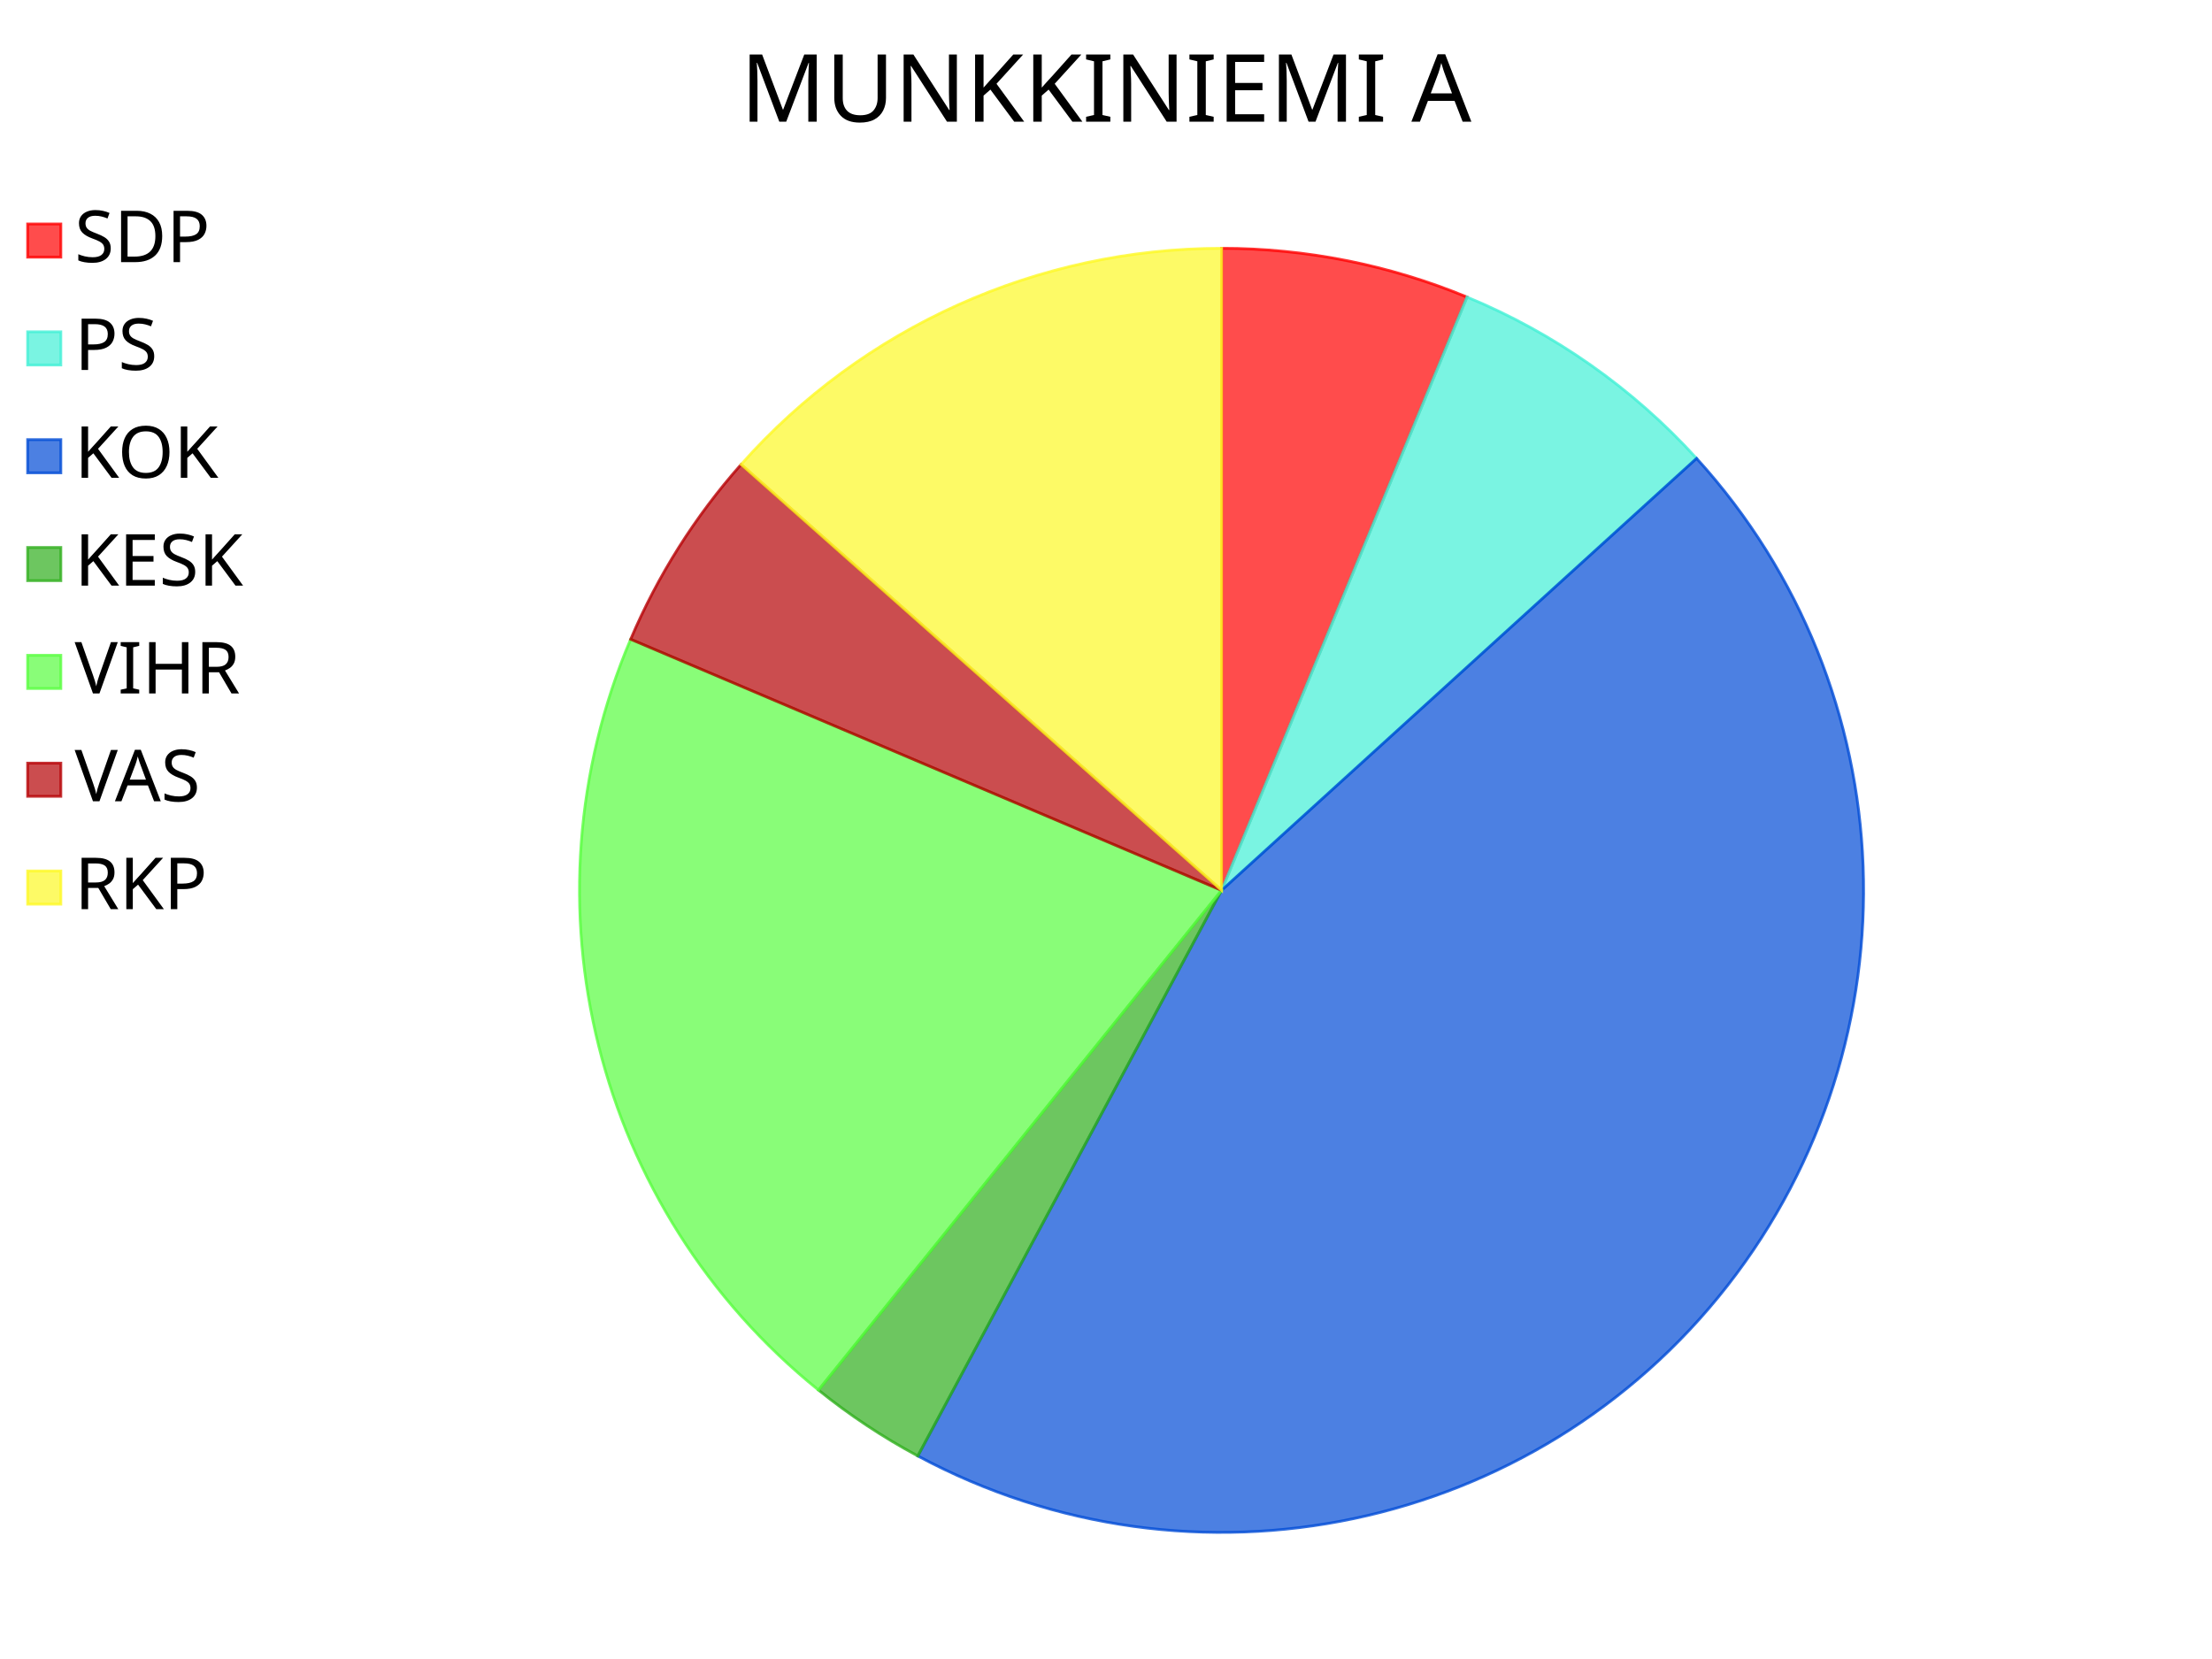
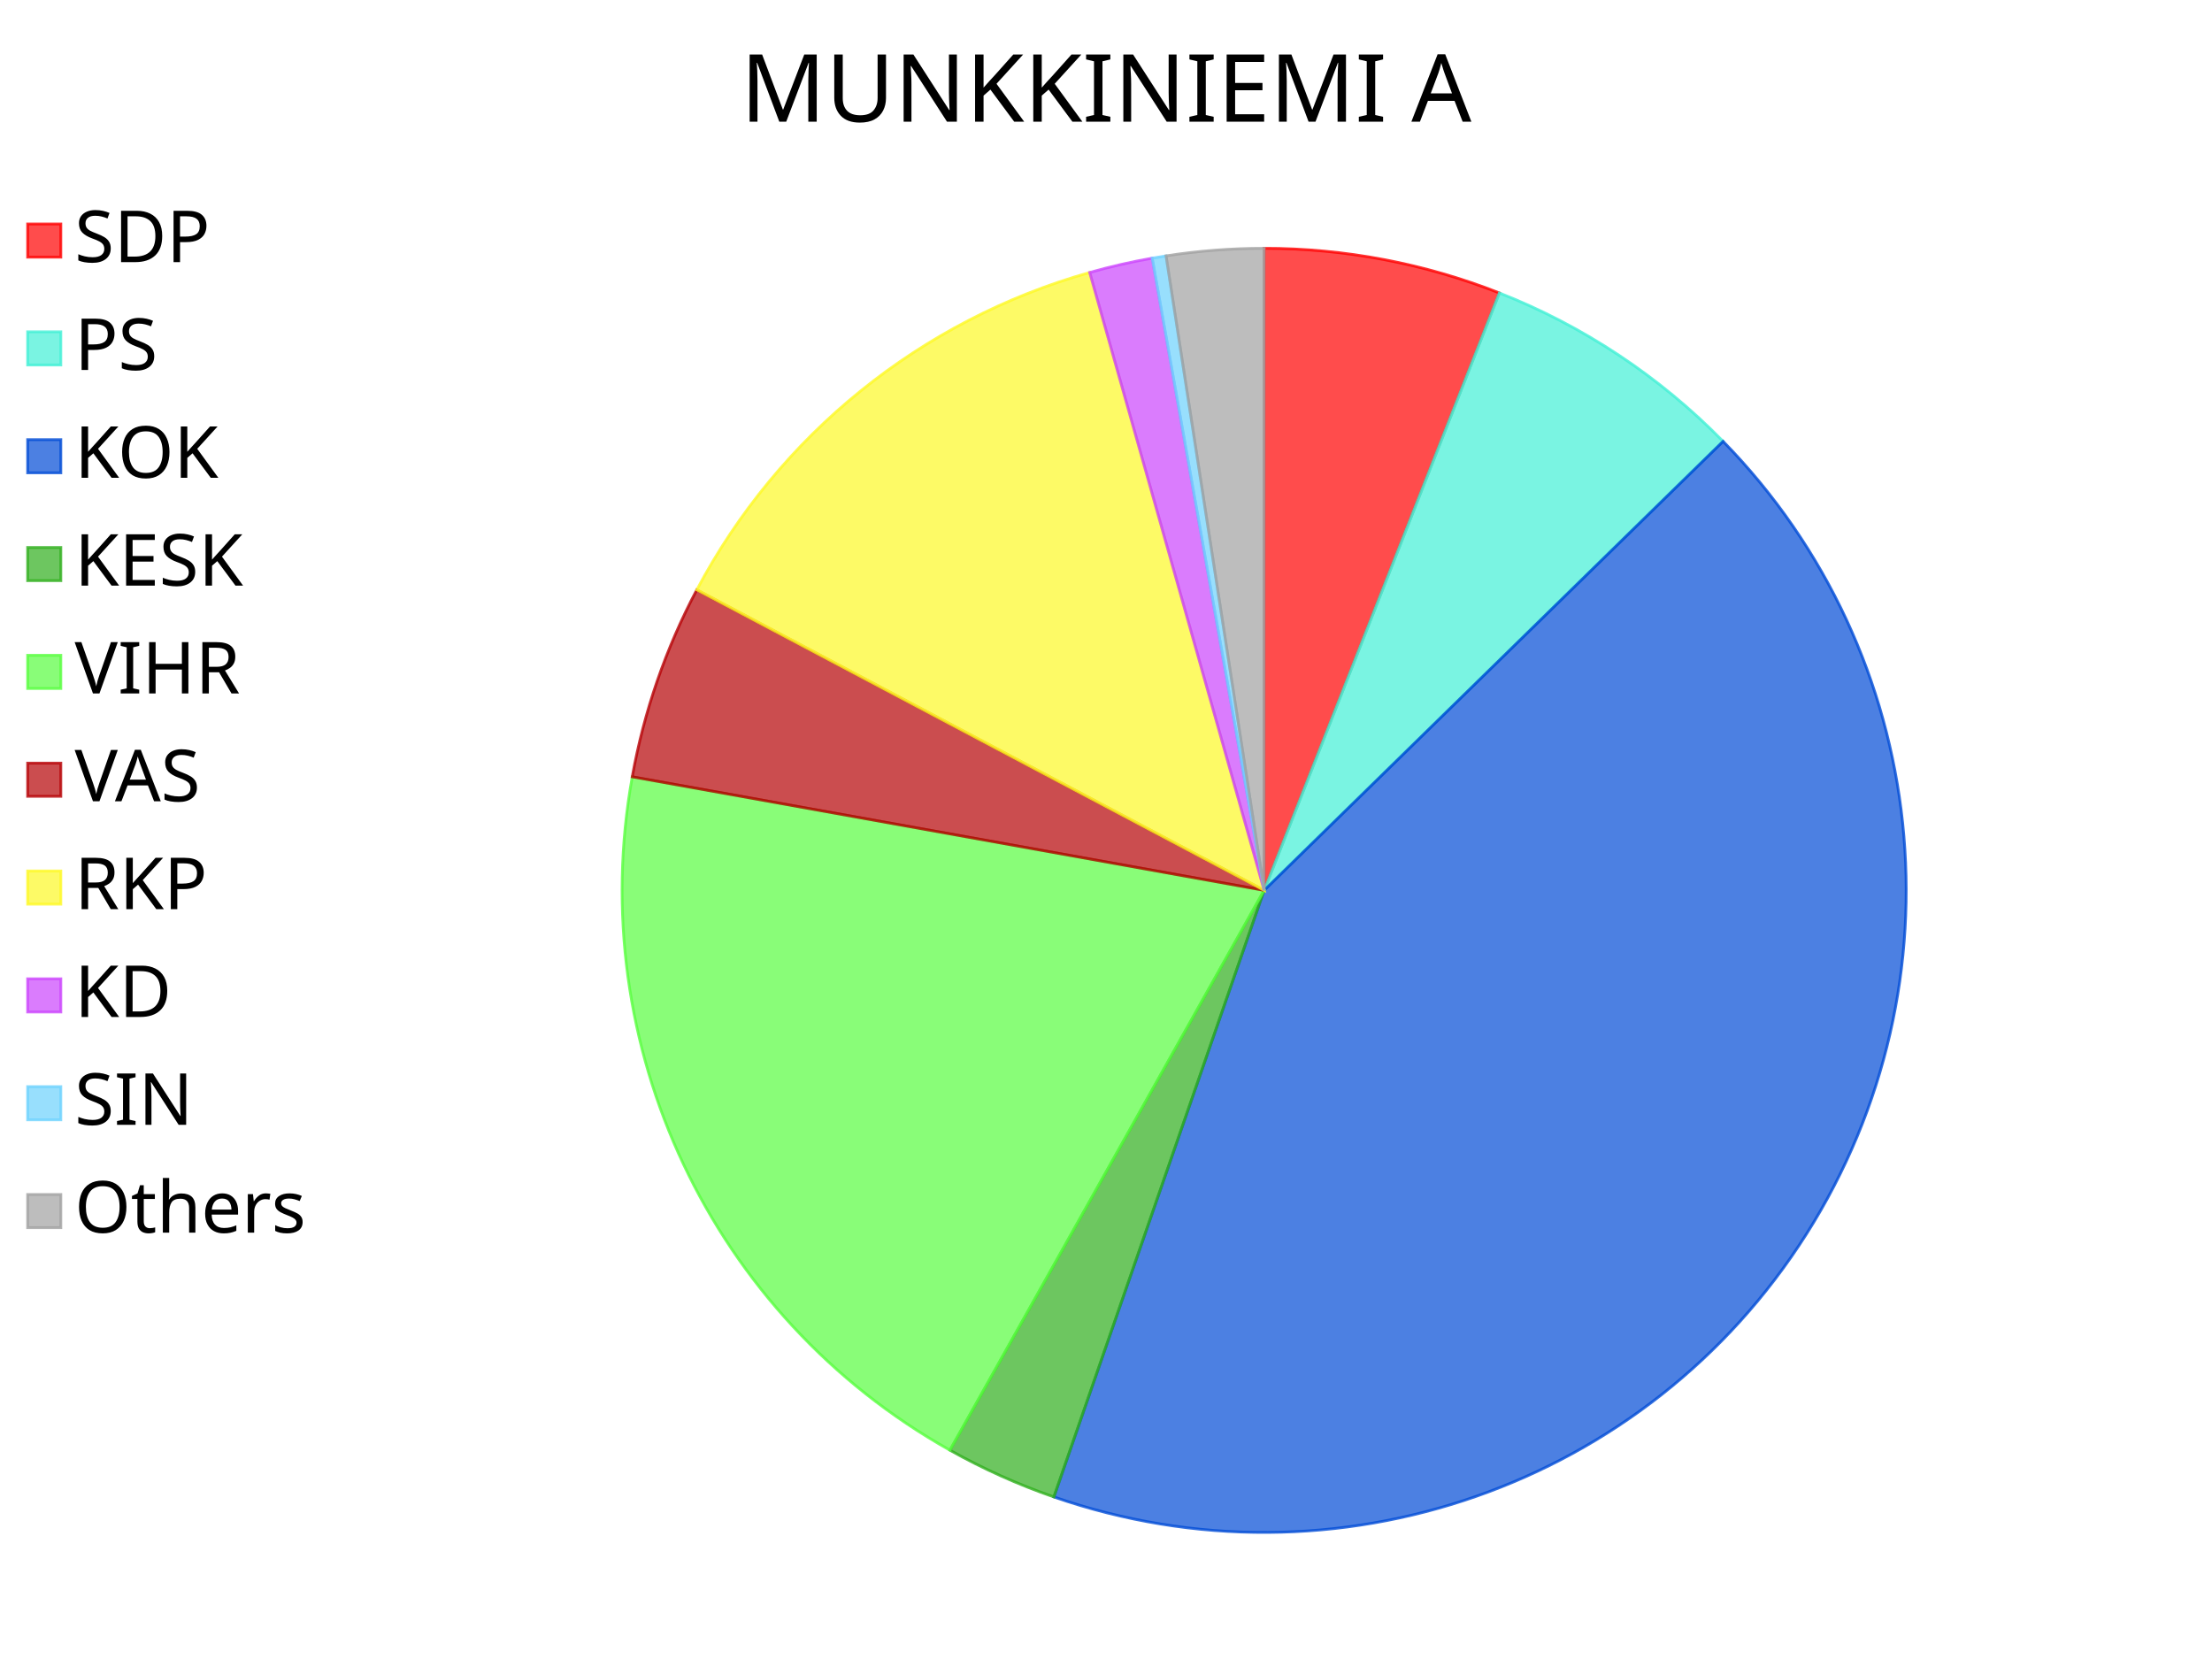
- <svg xmlns="http://www.w3.org/2000/svg" class="pygal-chart" id="chart-3e85f91e-854b-4692-88a8-ed0446e755a1" viewBox="0 0 800 600">
+ <svg xmlns="http://www.w3.org/2000/svg" class="pygal-chart" id="chart-d38d002c-80f2-4266-af6d-21162e034604" viewBox="0 0 800 600">
  <defs>
-     <style type="text/css">#chart-3e85f91e-854b-4692-88a8-ed0446e755a1{-webkit-user-select:none;-webkit-font-smoothing:antialiased;font-family:Poppins}#chart-3e85f91e-854b-4692-88a8-ed0446e755a1 .title{font-family:Poppins;font-size:34px}#chart-3e85f91e-854b-4692-88a8-ed0446e755a1 .legends .legend text{font-family:Poppins;font-size:26px}#chart-3e85f91e-854b-4692-88a8-ed0446e755a1 .axis text{font-family:Poppins;font-size:10px}#chart-3e85f91e-854b-4692-88a8-ed0446e755a1 .axis text.major{font-family:Poppins;font-size:10px}#chart-3e85f91e-854b-4692-88a8-ed0446e755a1 .text-overlay text.value{font-family:Poppins;font-size:16px}#chart-3e85f91e-854b-4692-88a8-ed0446e755a1 .text-overlay text.label{font-family:Poppins;font-size:10px}#chart-3e85f91e-854b-4692-88a8-ed0446e755a1 .tooltip{font-family:Poppins;font-size:26px}#chart-3e85f91e-854b-4692-88a8-ed0446e755a1 text.no_data{font-family:Poppins;font-size:64px}
- #chart-3e85f91e-854b-4692-88a8-ed0446e755a1{background-color:#ffffff}#chart-3e85f91e-854b-4692-88a8-ed0446e755a1 path,#chart-3e85f91e-854b-4692-88a8-ed0446e755a1 line,#chart-3e85f91e-854b-4692-88a8-ed0446e755a1 rect,#chart-3e85f91e-854b-4692-88a8-ed0446e755a1 circle{-webkit-transition:300ms ease-in;-moz-transition:300ms ease-in;transition:300ms ease-in}#chart-3e85f91e-854b-4692-88a8-ed0446e755a1 .graph &gt; .background{fill:#ffffff}#chart-3e85f91e-854b-4692-88a8-ed0446e755a1 .plot &gt; .background{fill:#ffffff}#chart-3e85f91e-854b-4692-88a8-ed0446e755a1 .graph{fill:#000000}#chart-3e85f91e-854b-4692-88a8-ed0446e755a1 text.no_data{fill:#000000}#chart-3e85f91e-854b-4692-88a8-ed0446e755a1 .title{fill:#000000}#chart-3e85f91e-854b-4692-88a8-ed0446e755a1 .legends .legend text{fill:#000000}#chart-3e85f91e-854b-4692-88a8-ed0446e755a1 .legends .legend:hover text{fill:#000000}#chart-3e85f91e-854b-4692-88a8-ed0446e755a1 .axis .line{stroke:#000000}#chart-3e85f91e-854b-4692-88a8-ed0446e755a1 .axis .guide.line{stroke:#000000}#chart-3e85f91e-854b-4692-88a8-ed0446e755a1 .axis .major.line{stroke:#000000}#chart-3e85f91e-854b-4692-88a8-ed0446e755a1 .axis text.major{fill:#000000}#chart-3e85f91e-854b-4692-88a8-ed0446e755a1 .axis.y .guides:hover .guide.line,#chart-3e85f91e-854b-4692-88a8-ed0446e755a1 .line-graph .axis.x .guides:hover .guide.line,#chart-3e85f91e-854b-4692-88a8-ed0446e755a1 .stackedline-graph .axis.x .guides:hover .guide.line,#chart-3e85f91e-854b-4692-88a8-ed0446e755a1 .xy-graph .axis.x .guides:hover .guide.line{stroke:#000000}#chart-3e85f91e-854b-4692-88a8-ed0446e755a1 .axis .guides:hover text{fill:#000000}#chart-3e85f91e-854b-4692-88a8-ed0446e755a1 .reactive{fill-opacity:.7;stroke-opacity:.8}#chart-3e85f91e-854b-4692-88a8-ed0446e755a1 .ci{stroke:#000000}#chart-3e85f91e-854b-4692-88a8-ed0446e755a1 .reactive.active,#chart-3e85f91e-854b-4692-88a8-ed0446e755a1 .active .reactive{fill-opacity:.9;stroke-opacity:.9;stroke-width:4}#chart-3e85f91e-854b-4692-88a8-ed0446e755a1 .ci .reactive.active{stroke-width:1.5}#chart-3e85f91e-854b-4692-88a8-ed0446e755a1 .series text{fill:#000000}#chart-3e85f91e-854b-4692-88a8-ed0446e755a1 .tooltip rect{fill:#ffffff;stroke:#000000;-webkit-transition:opacity 300ms ease-in;-moz-transition:opacity 300ms ease-in;transition:opacity 300ms ease-in}#chart-3e85f91e-854b-4692-88a8-ed0446e755a1 .tooltip .label{fill:#000000}#chart-3e85f91e-854b-4692-88a8-ed0446e755a1 .tooltip .label{fill:#000000}#chart-3e85f91e-854b-4692-88a8-ed0446e755a1 .tooltip .legend{font-size:.8em;fill:#000000}#chart-3e85f91e-854b-4692-88a8-ed0446e755a1 .tooltip .x_label{font-size:.6em;fill:#000000}#chart-3e85f91e-854b-4692-88a8-ed0446e755a1 .tooltip .xlink{font-size:.5em;text-decoration:underline}#chart-3e85f91e-854b-4692-88a8-ed0446e755a1 .tooltip .value{font-size:1.5em}#chart-3e85f91e-854b-4692-88a8-ed0446e755a1 .bound{font-size:.5em}#chart-3e85f91e-854b-4692-88a8-ed0446e755a1 .max-value{font-size:.75em;fill:#000000}#chart-3e85f91e-854b-4692-88a8-ed0446e755a1 .map-element{fill:#ffffff;stroke:#000000 !important}#chart-3e85f91e-854b-4692-88a8-ed0446e755a1 .map-element .reactive{fill-opacity:inherit;stroke-opacity:inherit}#chart-3e85f91e-854b-4692-88a8-ed0446e755a1 .color-0,#chart-3e85f91e-854b-4692-88a8-ed0446e755a1 .color-0 a:visited{stroke:#ff0000;fill:#ff0000}#chart-3e85f91e-854b-4692-88a8-ed0446e755a1 .color-1,#chart-3e85f91e-854b-4692-88a8-ed0446e755a1 .color-1 a:visited{stroke:#42f0d6;fill:#42f0d6}#chart-3e85f91e-854b-4692-88a8-ed0446e755a1 .color-2,#chart-3e85f91e-854b-4692-88a8-ed0446e755a1 .color-2 a:visited{stroke:#004bd6;fill:#004bd6}#chart-3e85f91e-854b-4692-88a8-ed0446e755a1 .color-3,#chart-3e85f91e-854b-4692-88a8-ed0446e755a1 .color-3 a:visited{stroke:#30af1d;fill:#30af1d}#chart-3e85f91e-854b-4692-88a8-ed0446e755a1 .color-4,#chart-3e85f91e-854b-4692-88a8-ed0446e755a1 .color-4 a:visited{stroke:#58fd3f;fill:#58fd3f}#chart-3e85f91e-854b-4692-88a8-ed0446e755a1 .color-5,#chart-3e85f91e-854b-4692-88a8-ed0446e755a1 .color-5 a:visited{stroke:#b60205;fill:#b60205}#chart-3e85f91e-854b-4692-88a8-ed0446e755a1 .color-6,#chart-3e85f91e-854b-4692-88a8-ed0446e755a1 .color-6 a:visited{stroke:#fdf926;fill:#fdf926}#chart-3e85f91e-854b-4692-88a8-ed0446e755a1 .text-overlay .color-0 text{fill:black}#chart-3e85f91e-854b-4692-88a8-ed0446e755a1 .text-overlay .color-1 text{fill:black}#chart-3e85f91e-854b-4692-88a8-ed0446e755a1 .text-overlay .color-2 text{fill:black}#chart-3e85f91e-854b-4692-88a8-ed0446e755a1 .text-overlay .color-3 text{fill:black}#chart-3e85f91e-854b-4692-88a8-ed0446e755a1 .text-overlay .color-4 text{fill:black}#chart-3e85f91e-854b-4692-88a8-ed0446e755a1 .text-overlay .color-5 text{fill:black}#chart-3e85f91e-854b-4692-88a8-ed0446e755a1 .text-overlay .color-6 text{fill:black}
- #chart-3e85f91e-854b-4692-88a8-ed0446e755a1 text.no_data{text-anchor:middle}#chart-3e85f91e-854b-4692-88a8-ed0446e755a1 .guide.line{fill:none}#chart-3e85f91e-854b-4692-88a8-ed0446e755a1 .centered{text-anchor:middle}#chart-3e85f91e-854b-4692-88a8-ed0446e755a1 .title{text-anchor:middle}#chart-3e85f91e-854b-4692-88a8-ed0446e755a1 .legends .legend text{fill-opacity:1}#chart-3e85f91e-854b-4692-88a8-ed0446e755a1 .axis.x text{text-anchor:middle}#chart-3e85f91e-854b-4692-88a8-ed0446e755a1 .axis.x:not(.web) text[transform]{text-anchor:start}#chart-3e85f91e-854b-4692-88a8-ed0446e755a1 .axis.x:not(.web) text[transform].backwards{text-anchor:end}#chart-3e85f91e-854b-4692-88a8-ed0446e755a1 .axis.y text{text-anchor:end}#chart-3e85f91e-854b-4692-88a8-ed0446e755a1 .axis.y text[transform].backwards{text-anchor:start}#chart-3e85f91e-854b-4692-88a8-ed0446e755a1 .axis.y2 text{text-anchor:start}#chart-3e85f91e-854b-4692-88a8-ed0446e755a1 .axis.y2 text[transform].backwards{text-anchor:end}#chart-3e85f91e-854b-4692-88a8-ed0446e755a1 .axis .guide.line{stroke-dasharray:4,4}#chart-3e85f91e-854b-4692-88a8-ed0446e755a1 .axis .major.guide.line{stroke-dasharray:6,6}#chart-3e85f91e-854b-4692-88a8-ed0446e755a1 .horizontal .axis.y .guide.line,#chart-3e85f91e-854b-4692-88a8-ed0446e755a1 .horizontal .axis.y2 .guide.line,#chart-3e85f91e-854b-4692-88a8-ed0446e755a1 .vertical .axis.x .guide.line{opacity:0}#chart-3e85f91e-854b-4692-88a8-ed0446e755a1 .horizontal .axis.always_show .guide.line,#chart-3e85f91e-854b-4692-88a8-ed0446e755a1 .vertical .axis.always_show .guide.line{opacity:1 !important}#chart-3e85f91e-854b-4692-88a8-ed0446e755a1 .axis.y .guides:hover .guide.line,#chart-3e85f91e-854b-4692-88a8-ed0446e755a1 .axis.y2 .guides:hover .guide.line,#chart-3e85f91e-854b-4692-88a8-ed0446e755a1 .axis.x .guides:hover .guide.line{opacity:1}#chart-3e85f91e-854b-4692-88a8-ed0446e755a1 .axis .guides:hover text{opacity:1}#chart-3e85f91e-854b-4692-88a8-ed0446e755a1 .nofill{fill:none}#chart-3e85f91e-854b-4692-88a8-ed0446e755a1 .subtle-fill{fill-opacity:.2}#chart-3e85f91e-854b-4692-88a8-ed0446e755a1 .dot{stroke-width:1px;fill-opacity:1}#chart-3e85f91e-854b-4692-88a8-ed0446e755a1 .dot.active{stroke-width:5px}#chart-3e85f91e-854b-4692-88a8-ed0446e755a1 .dot.negative{fill:transparent}#chart-3e85f91e-854b-4692-88a8-ed0446e755a1 text,#chart-3e85f91e-854b-4692-88a8-ed0446e755a1 tspan{stroke:none !important}#chart-3e85f91e-854b-4692-88a8-ed0446e755a1 .series text.active{opacity:1}#chart-3e85f91e-854b-4692-88a8-ed0446e755a1 .tooltip rect{fill-opacity:.95;stroke-width:.5}#chart-3e85f91e-854b-4692-88a8-ed0446e755a1 .tooltip text{fill-opacity:1}#chart-3e85f91e-854b-4692-88a8-ed0446e755a1 .showable{visibility:hidden}#chart-3e85f91e-854b-4692-88a8-ed0446e755a1 .showable.shown{visibility:visible}#chart-3e85f91e-854b-4692-88a8-ed0446e755a1 .gauge-background{fill:rgba(229,229,229,1);stroke:none}#chart-3e85f91e-854b-4692-88a8-ed0446e755a1 .bg-lines{stroke:#ffffff;stroke-width:2px}</style>
+     <style type="text/css">#chart-d38d002c-80f2-4266-af6d-21162e034604{-webkit-user-select:none;-webkit-font-smoothing:antialiased;font-family:Poppins}#chart-d38d002c-80f2-4266-af6d-21162e034604 .title{font-family:Poppins;font-size:34px}#chart-d38d002c-80f2-4266-af6d-21162e034604 .legends .legend text{font-family:Poppins;font-size:26px}#chart-d38d002c-80f2-4266-af6d-21162e034604 .axis text{font-family:Poppins;font-size:10px}#chart-d38d002c-80f2-4266-af6d-21162e034604 .axis text.major{font-family:Poppins;font-size:10px}#chart-d38d002c-80f2-4266-af6d-21162e034604 .text-overlay text.value{font-family:Poppins;font-size:16px}#chart-d38d002c-80f2-4266-af6d-21162e034604 .text-overlay text.label{font-family:Poppins;font-size:10px}#chart-d38d002c-80f2-4266-af6d-21162e034604 .tooltip{font-family:Poppins;font-size:26px}#chart-d38d002c-80f2-4266-af6d-21162e034604 text.no_data{font-family:Poppins;font-size:64px}
+ #chart-d38d002c-80f2-4266-af6d-21162e034604{background-color:#ffffff}#chart-d38d002c-80f2-4266-af6d-21162e034604 path,#chart-d38d002c-80f2-4266-af6d-21162e034604 line,#chart-d38d002c-80f2-4266-af6d-21162e034604 rect,#chart-d38d002c-80f2-4266-af6d-21162e034604 circle{-webkit-transition:300ms ease-out;-moz-transition:300ms ease-out;transition:300ms ease-out}#chart-d38d002c-80f2-4266-af6d-21162e034604 .graph &gt; .background{fill:#ffffff}#chart-d38d002c-80f2-4266-af6d-21162e034604 .plot &gt; .background{fill:#ffffff}#chart-d38d002c-80f2-4266-af6d-21162e034604 .graph{fill:#000000}#chart-d38d002c-80f2-4266-af6d-21162e034604 text.no_data{fill:#000000}#chart-d38d002c-80f2-4266-af6d-21162e034604 .title{fill:#000000}#chart-d38d002c-80f2-4266-af6d-21162e034604 .legends .legend text{fill:#000000}#chart-d38d002c-80f2-4266-af6d-21162e034604 .legends .legend:hover text{fill:#000000}#chart-d38d002c-80f2-4266-af6d-21162e034604 .axis .line{stroke:#000000}#chart-d38d002c-80f2-4266-af6d-21162e034604 .axis .guide.line{stroke:#000000}#chart-d38d002c-80f2-4266-af6d-21162e034604 .axis .major.line{stroke:#000000}#chart-d38d002c-80f2-4266-af6d-21162e034604 .axis text.major{fill:#000000}#chart-d38d002c-80f2-4266-af6d-21162e034604 .axis.y .guides:hover .guide.line,#chart-d38d002c-80f2-4266-af6d-21162e034604 .line-graph .axis.x .guides:hover .guide.line,#chart-d38d002c-80f2-4266-af6d-21162e034604 .stackedline-graph .axis.x .guides:hover .guide.line,#chart-d38d002c-80f2-4266-af6d-21162e034604 .xy-graph .axis.x .guides:hover .guide.line{stroke:#000000}#chart-d38d002c-80f2-4266-af6d-21162e034604 .axis .guides:hover text{fill:#000000}#chart-d38d002c-80f2-4266-af6d-21162e034604 .reactive{fill-opacity:.7;stroke-opacity:.8}#chart-d38d002c-80f2-4266-af6d-21162e034604 .ci{stroke:#000000}#chart-d38d002c-80f2-4266-af6d-21162e034604 .reactive.active,#chart-d38d002c-80f2-4266-af6d-21162e034604 .active .reactive{fill-opacity:.9;stroke-opacity:.9;stroke-width:4}#chart-d38d002c-80f2-4266-af6d-21162e034604 .ci .reactive.active{stroke-width:1.5}#chart-d38d002c-80f2-4266-af6d-21162e034604 .series text{fill:#000000}#chart-d38d002c-80f2-4266-af6d-21162e034604 .tooltip rect{fill:#ffffff;stroke:#000000;-webkit-transition:opacity 300ms ease-out;-moz-transition:opacity 300ms ease-out;transition:opacity 300ms ease-out}#chart-d38d002c-80f2-4266-af6d-21162e034604 .tooltip .label{fill:#000000}#chart-d38d002c-80f2-4266-af6d-21162e034604 .tooltip .label{fill:#000000}#chart-d38d002c-80f2-4266-af6d-21162e034604 .tooltip .legend{font-size:.8em;fill:#000000}#chart-d38d002c-80f2-4266-af6d-21162e034604 .tooltip .x_label{font-size:.6em;fill:#000000}#chart-d38d002c-80f2-4266-af6d-21162e034604 .tooltip .xlink{font-size:.5em;text-decoration:underline}#chart-d38d002c-80f2-4266-af6d-21162e034604 .tooltip .value{font-size:1.5em}#chart-d38d002c-80f2-4266-af6d-21162e034604 .bound{font-size:.5em}#chart-d38d002c-80f2-4266-af6d-21162e034604 .max-value{font-size:.75em;fill:#000000}#chart-d38d002c-80f2-4266-af6d-21162e034604 .map-element{fill:#ffffff;stroke:#000000 !important}#chart-d38d002c-80f2-4266-af6d-21162e034604 .map-element .reactive{fill-opacity:inherit;stroke-opacity:inherit}#chart-d38d002c-80f2-4266-af6d-21162e034604 .color-0,#chart-d38d002c-80f2-4266-af6d-21162e034604 .color-0 a:visited{stroke:#ff0000;fill:#ff0000}#chart-d38d002c-80f2-4266-af6d-21162e034604 .color-1,#chart-d38d002c-80f2-4266-af6d-21162e034604 .color-1 a:visited{stroke:#42f0d6;fill:#42f0d6}#chart-d38d002c-80f2-4266-af6d-21162e034604 .color-2,#chart-d38d002c-80f2-4266-af6d-21162e034604 .color-2 a:visited{stroke:#004bd6;fill:#004bd6}#chart-d38d002c-80f2-4266-af6d-21162e034604 .color-3,#chart-d38d002c-80f2-4266-af6d-21162e034604 .color-3 a:visited{stroke:#30af1d;fill:#30af1d}#chart-d38d002c-80f2-4266-af6d-21162e034604 .color-4,#chart-d38d002c-80f2-4266-af6d-21162e034604 .color-4 a:visited{stroke:#58fd3f;fill:#58fd3f}#chart-d38d002c-80f2-4266-af6d-21162e034604 .color-5,#chart-d38d002c-80f2-4266-af6d-21162e034604 .color-5 a:visited{stroke:#b60205;fill:#b60205}#chart-d38d002c-80f2-4266-af6d-21162e034604 .color-6,#chart-d38d002c-80f2-4266-af6d-21162e034604 .color-6 a:visited{stroke:#fdf926;fill:#fdf926}#chart-d38d002c-80f2-4266-af6d-21162e034604 .color-7,#chart-d38d002c-80f2-4266-af6d-21162e034604 .color-7 a:visited{stroke:#cb45fc;fill:#cb45fc}#chart-d38d002c-80f2-4266-af6d-21162e034604 .color-8,#chart-d38d002c-80f2-4266-af6d-21162e034604 .color-8 a:visited{stroke:#6dd2fd;fill:#6dd2fd}#chart-d38d002c-80f2-4266-af6d-21162e034604 .color-9,#chart-d38d002c-80f2-4266-af6d-21162e034604 .color-9 a:visited{stroke:#a1a1a1;fill:#a1a1a1}#chart-d38d002c-80f2-4266-af6d-21162e034604 .text-overlay .color-0 text{fill:black}#chart-d38d002c-80f2-4266-af6d-21162e034604 .text-overlay .color-1 text{fill:black}#chart-d38d002c-80f2-4266-af6d-21162e034604 .text-overlay .color-2 text{fill:black}#chart-d38d002c-80f2-4266-af6d-21162e034604 .text-overlay .color-3 text{fill:black}#chart-d38d002c-80f2-4266-af6d-21162e034604 .text-overlay .color-4 text{fill:black}#chart-d38d002c-80f2-4266-af6d-21162e034604 .text-overlay .color-5 text{fill:black}#chart-d38d002c-80f2-4266-af6d-21162e034604 .text-overlay .color-6 text{fill:black}#chart-d38d002c-80f2-4266-af6d-21162e034604 .text-overlay .color-7 text{fill:black}#chart-d38d002c-80f2-4266-af6d-21162e034604 .text-overlay .color-8 text{fill:black}#chart-d38d002c-80f2-4266-af6d-21162e034604 .text-overlay .color-9 text{fill:black}
+ #chart-d38d002c-80f2-4266-af6d-21162e034604 text.no_data{text-anchor:middle}#chart-d38d002c-80f2-4266-af6d-21162e034604 .guide.line{fill:none}#chart-d38d002c-80f2-4266-af6d-21162e034604 .centered{text-anchor:middle}#chart-d38d002c-80f2-4266-af6d-21162e034604 .title{text-anchor:middle}#chart-d38d002c-80f2-4266-af6d-21162e034604 .legends .legend text{fill-opacity:1}#chart-d38d002c-80f2-4266-af6d-21162e034604 .axis.x text{text-anchor:middle}#chart-d38d002c-80f2-4266-af6d-21162e034604 .axis.x:not(.web) text[transform]{text-anchor:start}#chart-d38d002c-80f2-4266-af6d-21162e034604 .axis.x:not(.web) text[transform].backwards{text-anchor:end}#chart-d38d002c-80f2-4266-af6d-21162e034604 .axis.y text{text-anchor:end}#chart-d38d002c-80f2-4266-af6d-21162e034604 .axis.y text[transform].backwards{text-anchor:start}#chart-d38d002c-80f2-4266-af6d-21162e034604 .axis.y2 text{text-anchor:start}#chart-d38d002c-80f2-4266-af6d-21162e034604 .axis.y2 text[transform].backwards{text-anchor:end}#chart-d38d002c-80f2-4266-af6d-21162e034604 .axis .guide.line{stroke-dasharray:4,4}#chart-d38d002c-80f2-4266-af6d-21162e034604 .axis .major.guide.line{stroke-dasharray:6,6}#chart-d38d002c-80f2-4266-af6d-21162e034604 .horizontal .axis.y .guide.line,#chart-d38d002c-80f2-4266-af6d-21162e034604 .horizontal .axis.y2 .guide.line,#chart-d38d002c-80f2-4266-af6d-21162e034604 .vertical .axis.x .guide.line{opacity:0}#chart-d38d002c-80f2-4266-af6d-21162e034604 .horizontal .axis.always_show .guide.line,#chart-d38d002c-80f2-4266-af6d-21162e034604 .vertical .axis.always_show .guide.line{opacity:1 !important}#chart-d38d002c-80f2-4266-af6d-21162e034604 .axis.y .guides:hover .guide.line,#chart-d38d002c-80f2-4266-af6d-21162e034604 .axis.y2 .guides:hover .guide.line,#chart-d38d002c-80f2-4266-af6d-21162e034604 .axis.x .guides:hover .guide.line{opacity:1}#chart-d38d002c-80f2-4266-af6d-21162e034604 .axis .guides:hover text{opacity:1}#chart-d38d002c-80f2-4266-af6d-21162e034604 .nofill{fill:none}#chart-d38d002c-80f2-4266-af6d-21162e034604 .subtle-fill{fill-opacity:.2}#chart-d38d002c-80f2-4266-af6d-21162e034604 .dot{stroke-width:1px;fill-opacity:1}#chart-d38d002c-80f2-4266-af6d-21162e034604 .dot.active{stroke-width:5px}#chart-d38d002c-80f2-4266-af6d-21162e034604 .dot.negative{fill:transparent}#chart-d38d002c-80f2-4266-af6d-21162e034604 text,#chart-d38d002c-80f2-4266-af6d-21162e034604 tspan{stroke:none !important}#chart-d38d002c-80f2-4266-af6d-21162e034604 .series text.active{opacity:1}#chart-d38d002c-80f2-4266-af6d-21162e034604 .tooltip rect{fill-opacity:.95;stroke-width:.5}#chart-d38d002c-80f2-4266-af6d-21162e034604 .tooltip text{fill-opacity:1}#chart-d38d002c-80f2-4266-af6d-21162e034604 .showable{visibility:hidden}#chart-d38d002c-80f2-4266-af6d-21162e034604 .showable.shown{visibility:visible}#chart-d38d002c-80f2-4266-af6d-21162e034604 .gauge-background{fill:rgba(229,229,229,1);stroke:none}#chart-d38d002c-80f2-4266-af6d-21162e034604 .bg-lines{stroke:#ffffff;stroke-width:2px}</style>
  </defs>
  <g class="graph pie-graph vertical">
    <rect class="background" height="600" width="800" x="0" y="0" />
-     <g class="plot" transform="translate(104, 64)">
-       <rect class="background" height="516" width="675.6" x="0" y="0" />
+     <g class="plot" transform="translate(135, 64)">
+       <rect class="background" height="516" width="644.4" x="0" y="0" />
      <g class="series serie-0 color-0">
        <g class="slices">
          <g class="slice">
-             <path class="slice reactive tooltip-trigger" d="M337.8 25.8 A232.2 232.2 0 0 1 426.557 43.433 L337.8 258 A0 0 0 0 0 337.8 258 z" />
+             <path class="slice reactive tooltip-trigger" d="M322.2 25.8 A232.2 232.2 0 0 1 407.258 41.94 L322.2 258 A0 0 0 0 0 322.2 258 z" />
          </g>
        </g>
      </g>
      <g class="series serie-1 color-1">
        <g class="slices">
          <g class="slice">
-             <path class="slice reactive tooltip-trigger" d="M426.557 43.433 A232.2 232.2 0 0 1 509.591 101.78 L337.8 258 A0 0 0 0 0 337.8 258 z" />
+             <path class="slice reactive tooltip-trigger" d="M407.258 41.94 A232.2 232.2 0 0 1 488.18 95.619 L322.2 258 A0 0 0 0 0 322.2 258 z" />
          </g>
        </g>
      </g>
      <g class="series serie-2 color-2">
        <g class="slices">
          <g class="slice">
-             <path class="slice reactive tooltip-trigger" d="M509.591 101.78 A232.2 232.2 0 0 1 227.943 462.568 L337.8 258 A0 0 0 0 0 337.8 258 z" />
+             <path class="slice reactive tooltip-trigger" d="M488.18 95.619 A232.2 232.2 0 0 1 246.158 477.396 L322.2 258 A0 0 0 0 0 322.2 258 z" />
          </g>
        </g>
      </g>
      <g class="series serie-3 color-3">
        <g class="slices">
          <g class="slice">
-             <path class="slice reactive tooltip-trigger" d="M227.943 462.568 A232.2 232.2 0 0 1 192.021 438.735 L337.8 258 A0 0 0 0 0 337.8 258 z" />
+             <path class="slice reactive tooltip-trigger" d="M246.158 477.396 A232.2 232.2 0 0 1 208.557 460.49 L322.2 258 A0 0 0 0 0 322.2 258 z" />
          </g>
        </g>
      </g>
      <g class="series serie-4 color-4">
        <g class="slices">
          <g class="slice">
-             <path class="slice reactive tooltip-trigger" d="M192.021 438.735 A232.2 232.2 0 0 1 124.09 167.198 L337.8 258 A0 0 0 0 0 337.8 258 z" />
+             <path class="slice reactive tooltip-trigger" d="M208.557 460.49 A232.2 232.2 0 0 1 93.66 216.937 L322.2 258 A0 0 0 0 0 322.2 258 z" />
          </g>
        </g>
      </g>
      <g class="series serie-5 color-5">
        <g class="slices">
          <g class="slice">
-             <path class="slice reactive tooltip-trigger" d="M124.09 167.198 A232.2 232.2 0 0 1 164.034 103.98 L337.8 258 A0 0 0 0 0 337.8 258 z" />
+             <path class="slice reactive tooltip-trigger" d="M93.66 216.937 A232.2 232.2 0 0 1 117.003 149.322 L322.2 258 A0 0 0 0 0 322.2 258 z" />
          </g>
        </g>
      </g>
      <g class="series serie-6 color-6">
        <g class="slices">
          <g class="slice">
-             <path class="slice reactive tooltip-trigger" d="M164.034 103.98 A232.2 232.2 0 0 1 337.8 25.8 L337.8 258 A0 0 0 0 0 337.8 258 z" />
+             <path class="slice reactive tooltip-trigger" d="M117.003 149.322 A232.2 232.2 0 0 1 259.103 34.537 L322.2 258 A0 0 0 0 0 322.2 258 z" />
+           </g>
+         </g>
+       </g>
+       <g class="series serie-7 color-7">
+         <g class="slices">
+           <g class="slice">
+             <path class="slice reactive tooltip-trigger" d="M259.103 34.537 A232.2 232.2 0 0 1 281.693 29.36 L322.2 258 A0 0 0 0 0 322.2 258 z" />
+           </g>
+         </g>
+       </g>
+       <g class="series serie-8 color-8">
+         <g class="slices">
+           <g class="slice">
+             <path class="slice reactive tooltip-trigger" d="M281.693 29.36 A232.2 232.2 0 0 1 286.714 28.528 L322.2 258 A0 0 0 0 0 322.2 258 z" />
+           </g>
+         </g>
+       </g>
+       <g class="series serie-9 color-9">
+         <g class="slices">
+           <g class="slice">
+             <path class="slice reactive tooltip-trigger" d="M286.714 28.528 A232.2 232.2 0 0 1 322.2 25.8 L322.2 258 A0 0 0 0 0 322.2 258 z" />
          </g>
        </g>
      </g>
    </g>
    <g class="titles">
      <text class="title plot_title" x="400.0" y="44">MUNKKINIEMI A</text>
    </g>
-     <g class="plot overlay" transform="translate(104, 64)">
+     <g class="plot overlay" transform="translate(135, 64)">
      <g class="series serie-0 color-0" />
      <g class="series serie-1 color-1" />
      <g class="series serie-2 color-2" />
      <g class="series serie-3 color-3" />
      <g class="series serie-4 color-4" />
      <g class="series serie-5 color-5" />
      <g class="series serie-6 color-6" />
+       <g class="series serie-7 color-7" />
+       <g class="series serie-8 color-8" />
+       <g class="series serie-9 color-9" />
    </g>
-     <g class="plot text-overlay" transform="translate(104, 64)">
+     <g class="plot text-overlay" transform="translate(135, 64)">
      <g class="series serie-0 color-0" />
      <g class="series serie-1 color-1" />
      <g class="series serie-2 color-2" />
      <g class="series serie-3 color-3" />
      <g class="series serie-4 color-4" />
      <g class="series serie-5 color-5" />
      <g class="series serie-6 color-6" />
+       <g class="series serie-7 color-7" />
+       <g class="series serie-8 color-8" />
+       <g class="series serie-9 color-9" />
    </g>
-     <g class="plot tooltip-overlay" transform="translate(104, 64)">
+     <g class="plot tooltip-overlay" transform="translate(135, 64)">
      <g class="tooltip" style="opacity: 0" transform="translate(0 0)">
        <rect class="tooltip-box" height="0" rx="0" ry="0" width="0" />
        <g class="text" />
      </g>
    </g>
    <g class="legends" transform="translate(10, 74)">
      <g class="legend reactive activate-serie" id="activate-serie-0">
        <rect class="color-0 reactive" height="12" width="12" x="0.0" y="7.0" />
        <text x="17.0" y="20.8">SDP</text>
      </g>
      <g class="legend reactive activate-serie" id="activate-serie-1">
        <rect class="color-1 reactive" height="12" width="12" x="0.0" y="46.0" />
        <text x="17.0" y="59.8">PS</text>
      </g>
      <g class="legend reactive activate-serie" id="activate-serie-2">
        <rect class="color-2 reactive" height="12" width="12" x="0.0" y="85.0" />
        <text x="17.0" y="98.8">KOK</text>
      </g>
      <g class="legend reactive activate-serie" id="activate-serie-3">
        <rect class="color-3 reactive" height="12" width="12" x="0.0" y="124.0" />
        <text x="17.0" y="137.8">KESK</text>
      </g>
      <g class="legend reactive activate-serie" id="activate-serie-4">
        <rect class="color-4 reactive" height="12" width="12" x="0.0" y="163.0" />
        <text x="17.0" y="176.8">VIHR</text>
      </g>
      <g class="legend reactive activate-serie" id="activate-serie-5">
        <rect class="color-5 reactive" height="12" width="12" x="0.0" y="202.0" />
        <text x="17.0" y="215.8">VAS</text>
      </g>
      <g class="legend reactive activate-serie" id="activate-serie-6">
        <rect class="color-6 reactive" height="12" width="12" x="0.0" y="241.0" />
        <text x="17.0" y="254.8">RKP</text>
      </g>
+       <g class="legend reactive activate-serie" id="activate-serie-7">
+         <rect class="color-7 reactive" height="12" width="12" x="0.0" y="280.0" />
+         <text x="17.0" y="293.8">KD</text>
+       </g>
+       <g class="legend reactive activate-serie" id="activate-serie-8">
+         <rect class="color-8 reactive" height="12" width="12" x="0.0" y="319.0" />
+         <text x="17.0" y="332.8">SIN</text>
+       </g>
+       <g class="legend reactive activate-serie" id="activate-serie-9">
+         <rect class="color-9 reactive" height="12" width="12" x="0.0" y="358.0" />
+         <text x="17.0" y="371.8">Others</text>
+       </g>
    </g>
    <g class="legends" transform="translate(790, 74)" />
  </g>
</svg>
